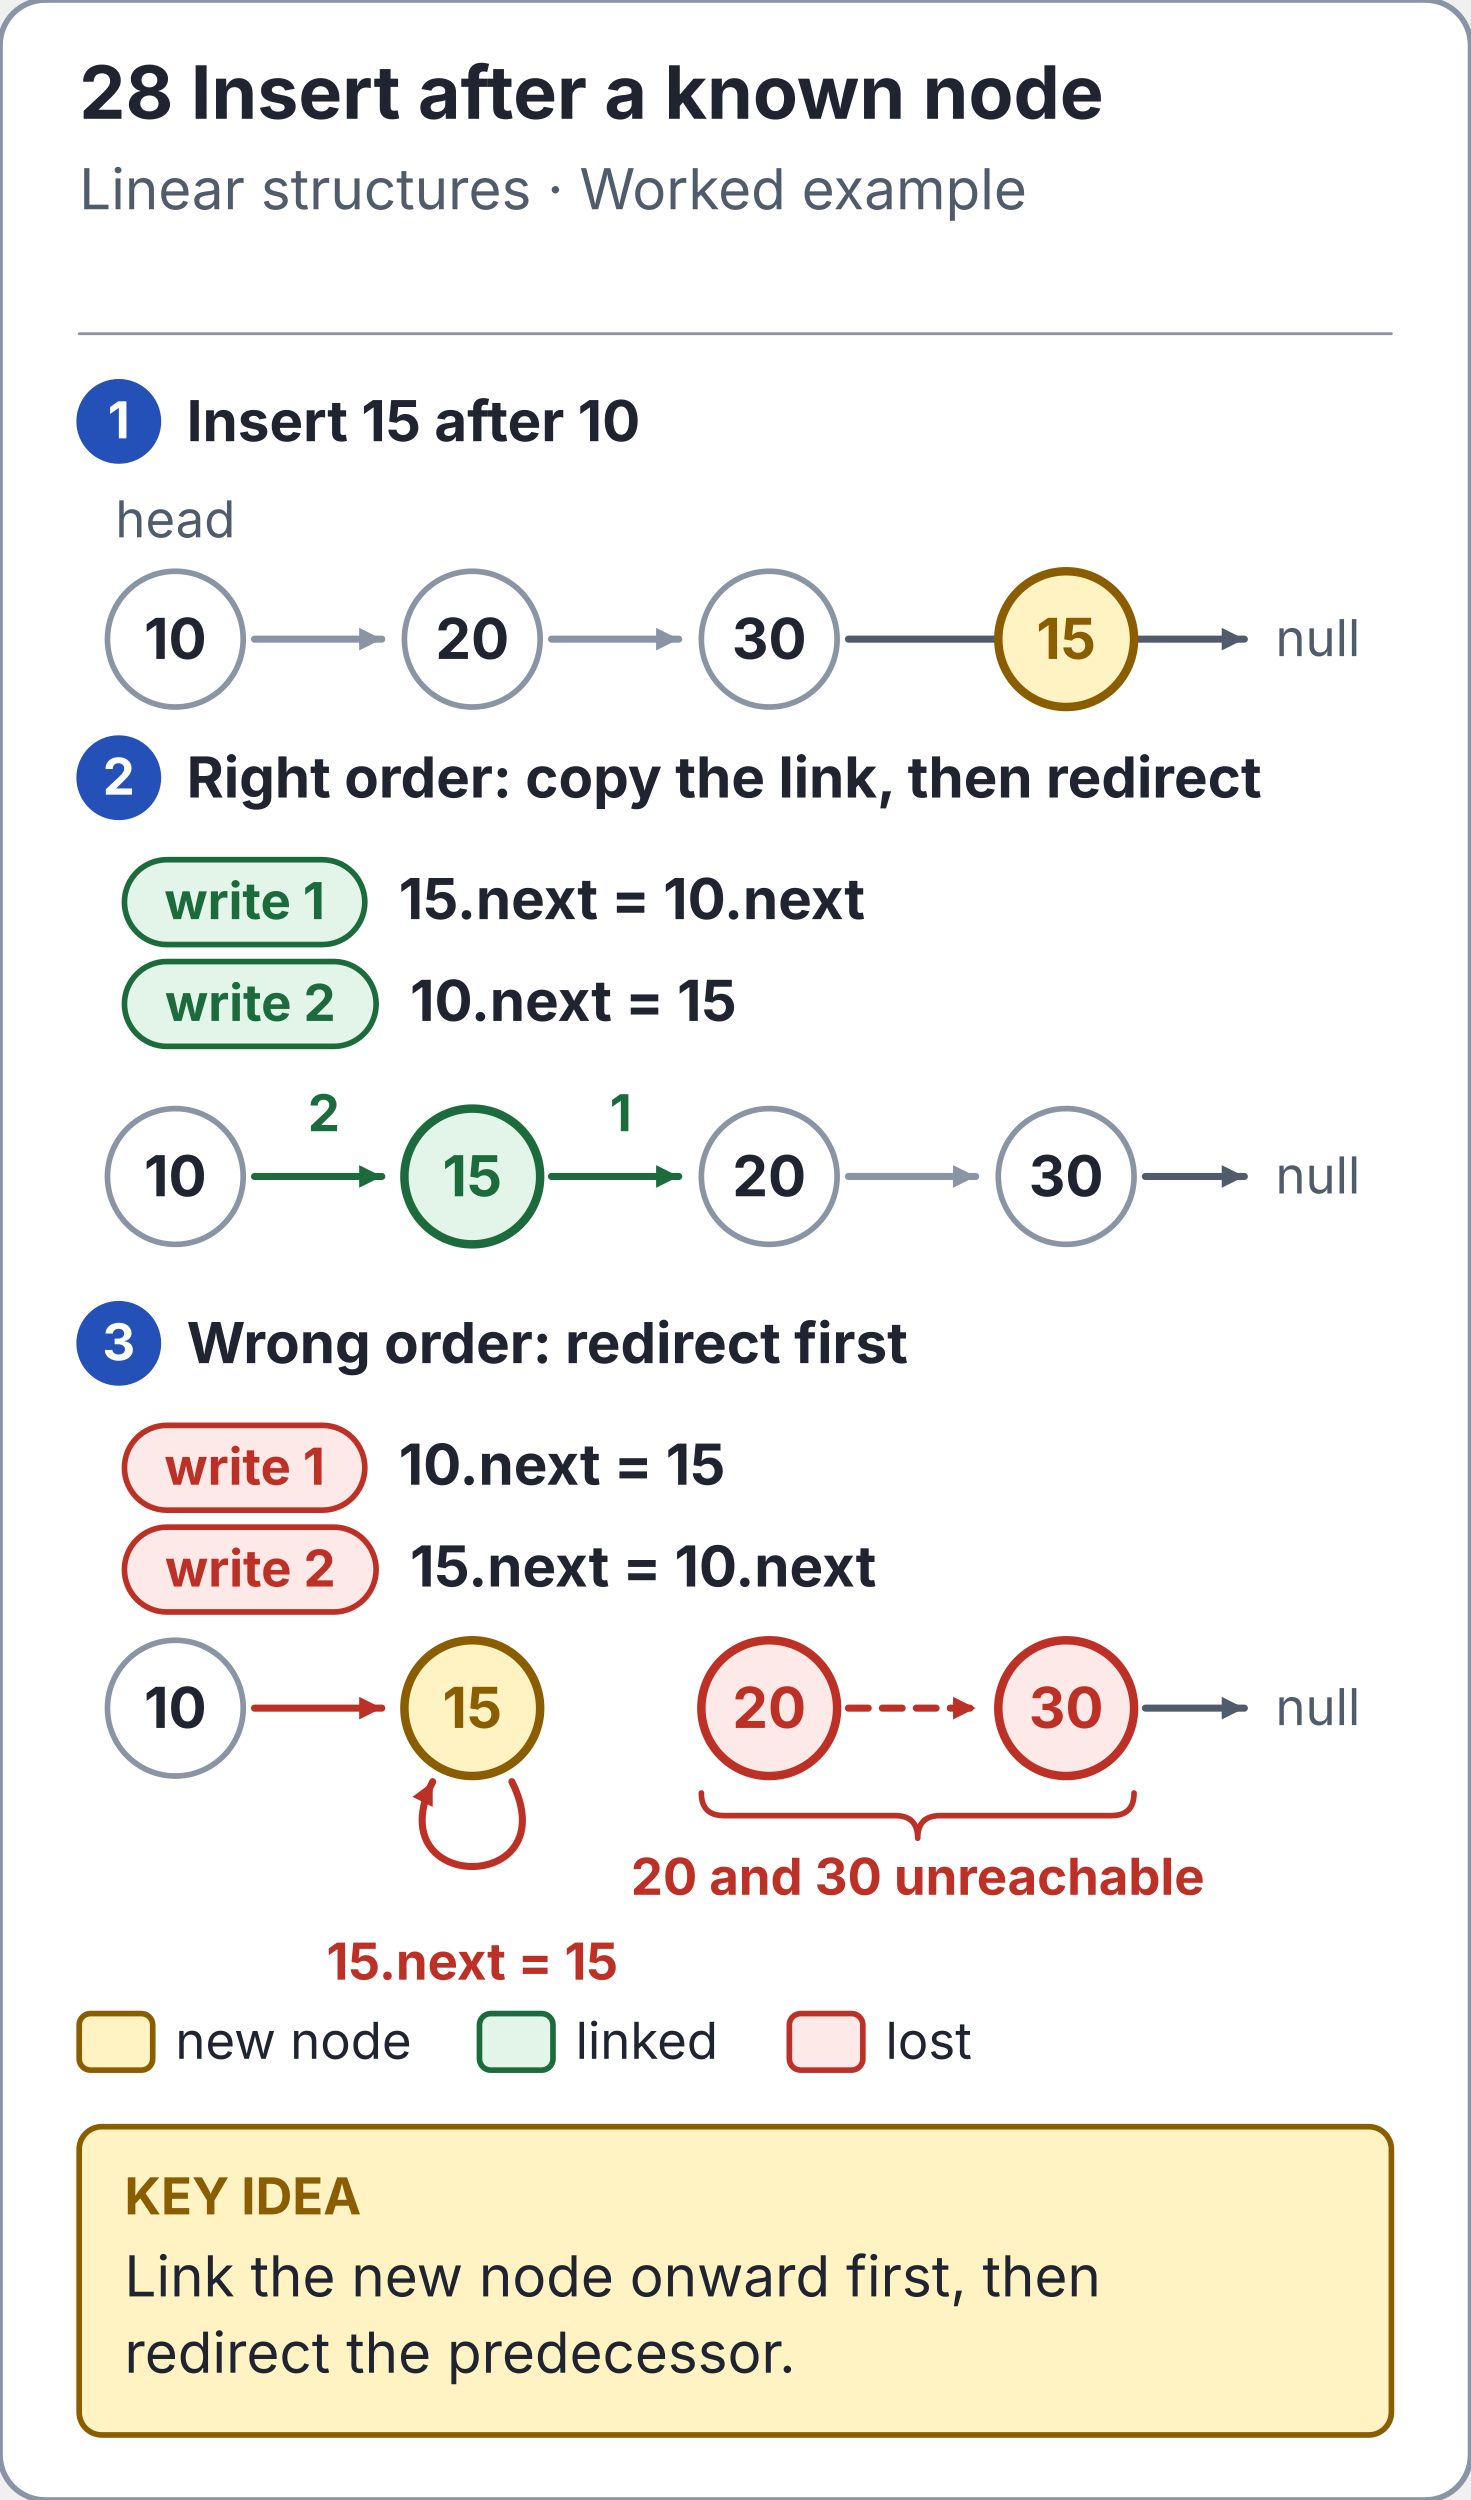
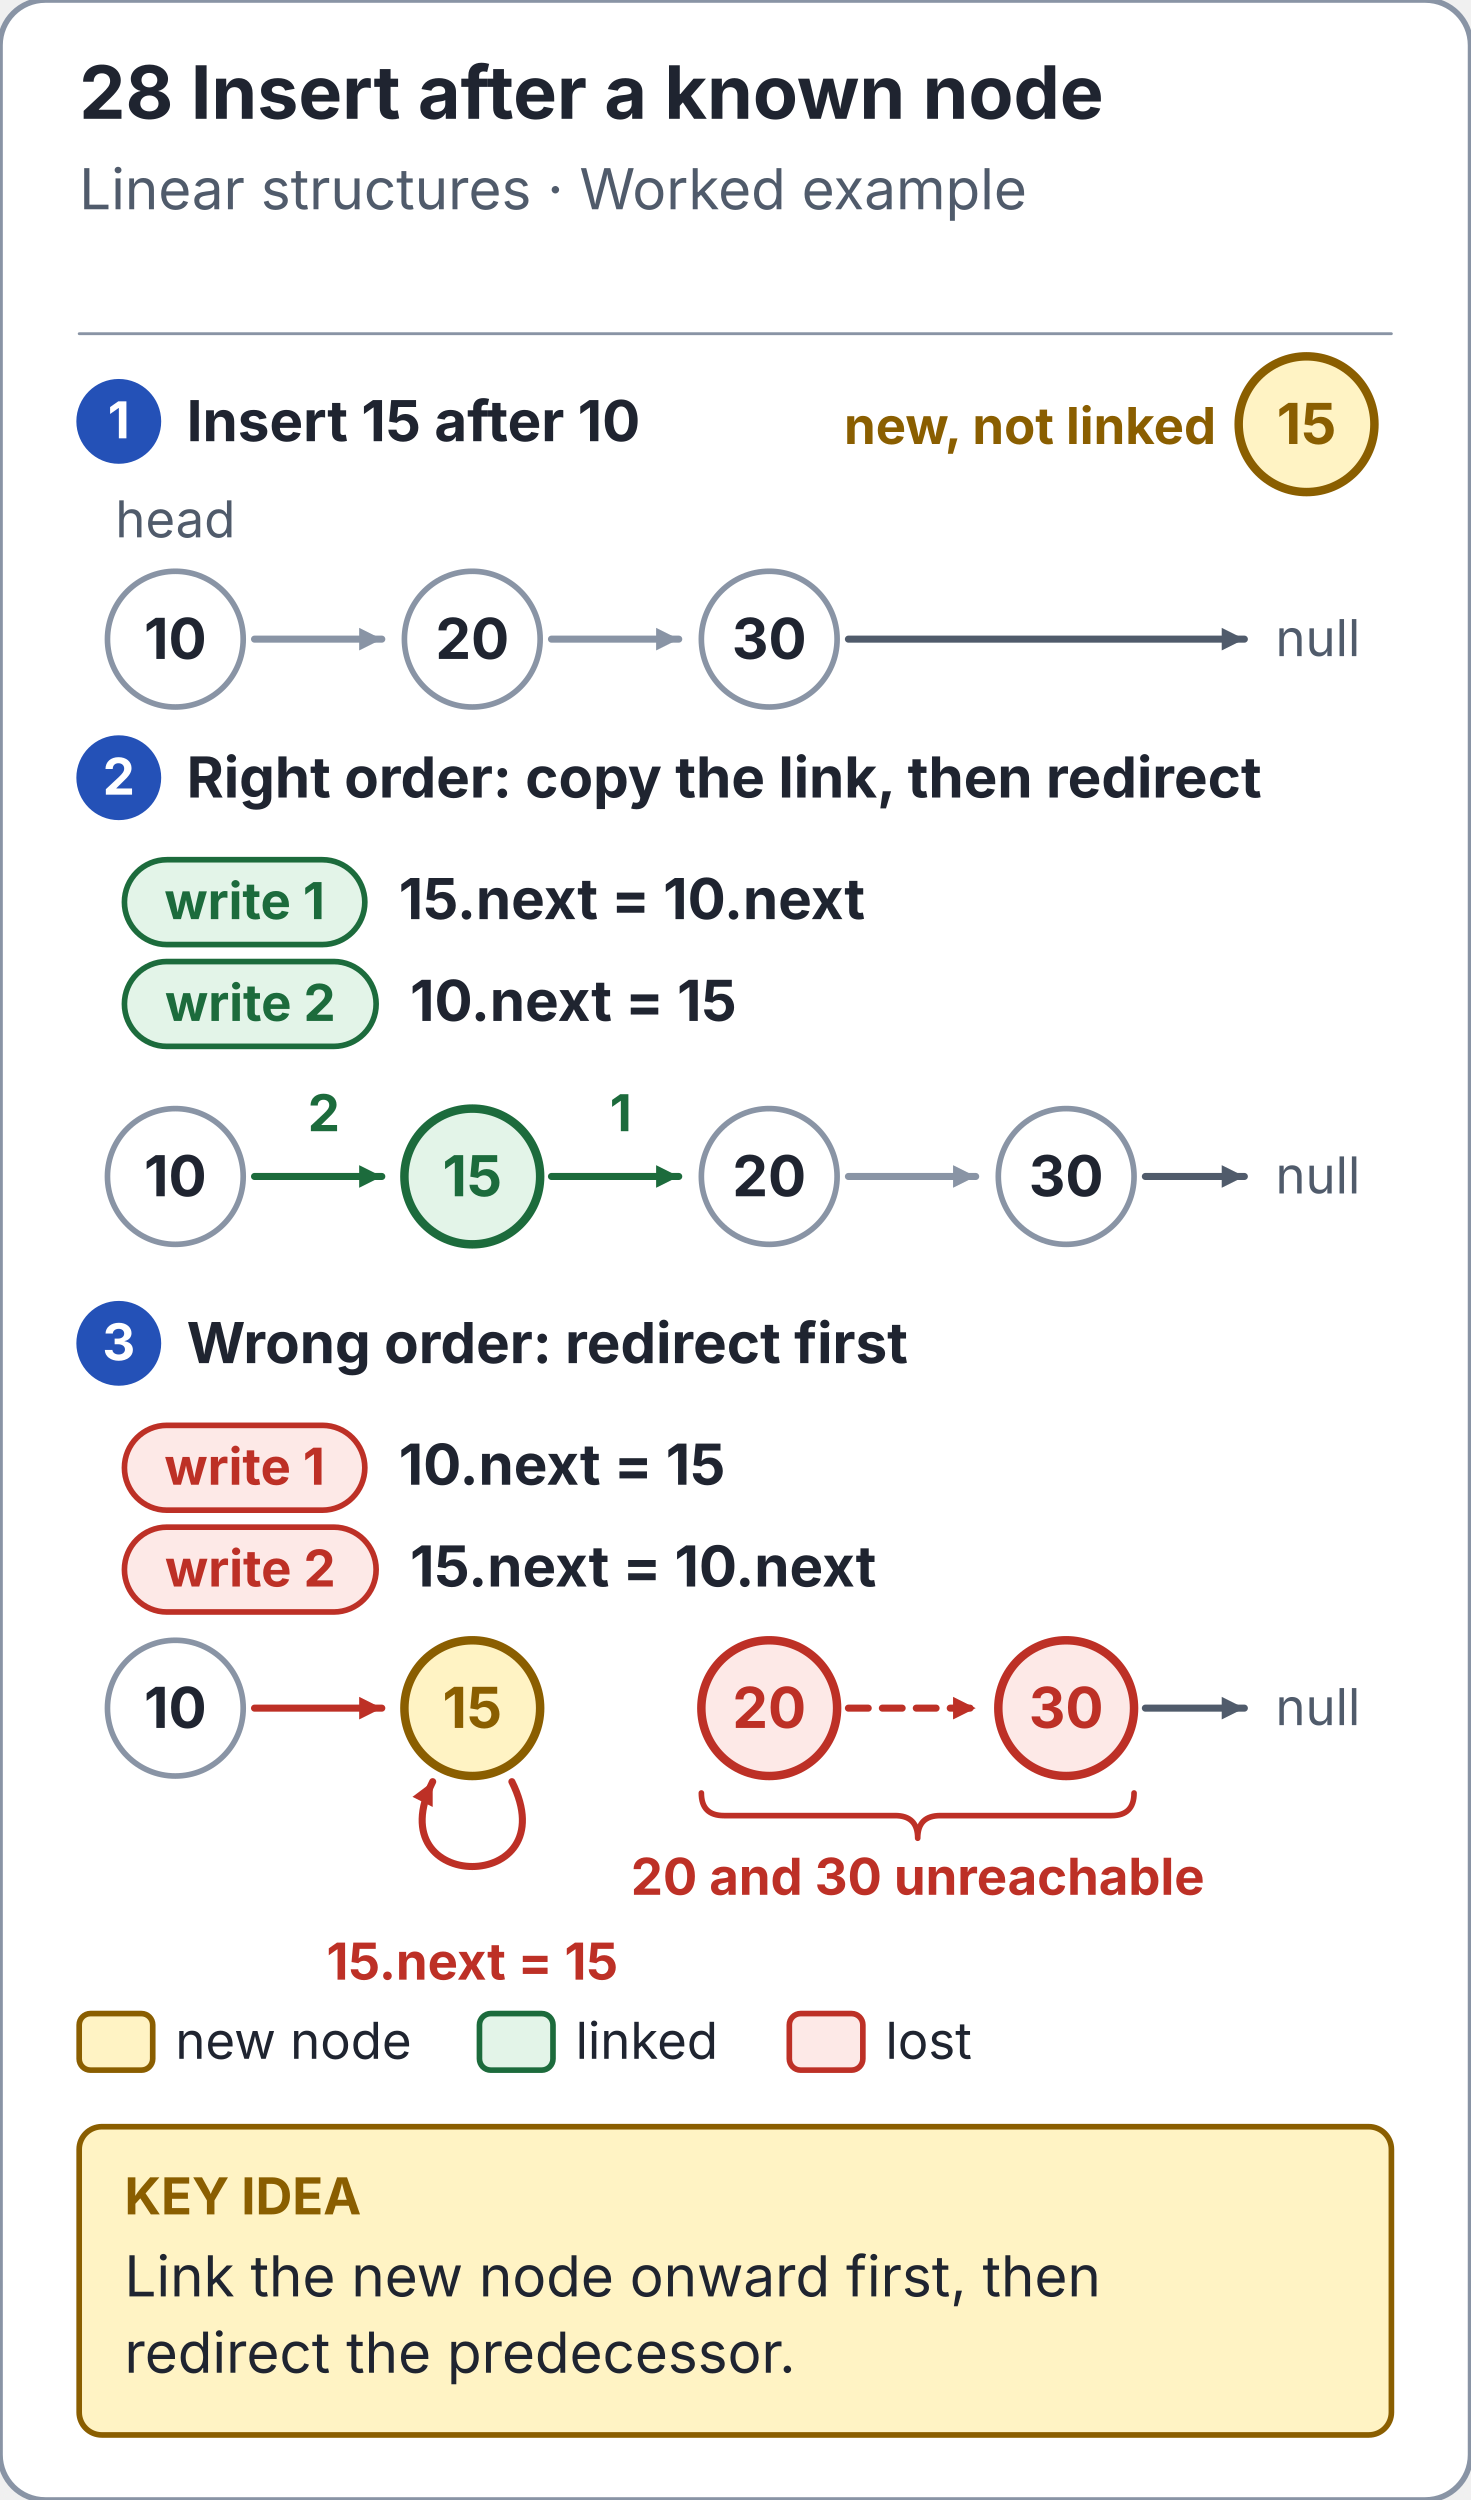
<svg xmlns="http://www.w3.org/2000/svg" viewBox="0 0 520 884" width="520" height="884" role="img" aria-labelledby="title desc">
  <style>text{font-family:system-ui,-apple-system,BlinkMacSystemFont,"Segoe UI",sans-serif} line,path{stroke-linecap:round;stroke-linejoin:round}</style>
  <defs>
    <marker id="singly-insert-after-paper-arrow" markerWidth="9" markerHeight="9" refX="8" refY="4" orient="auto" markerUnits="userSpaceOnUse">
      <path d="M 0 0 L 8 4 L 0 8 Z" fill="#ffffff" />
    </marker>
    <marker id="singly-insert-after-ink-arrow" markerWidth="9" markerHeight="9" refX="8" refY="4" orient="auto" markerUnits="userSpaceOnUse">
      <path d="M 0 0 L 8 4 L 0 8 Z" fill="#1f2430" />
    </marker>
    <marker id="singly-insert-after-muted-arrow" markerWidth="9" markerHeight="9" refX="8" refY="4" orient="auto" markerUnits="userSpaceOnUse">
      <path d="M 0 0 L 8 4 L 0 8 Z" fill="#505b6b" />
    </marker>
    <marker id="singly-insert-after-line-arrow" markerWidth="9" markerHeight="9" refX="8" refY="4" orient="auto" markerUnits="userSpaceOnUse">
      <path d="M 0 0 L 8 4 L 0 8 Z" fill="#8994a5" />
    </marker>
    <marker id="singly-insert-after-blue-arrow" markerWidth="9" markerHeight="9" refX="8" refY="4" orient="auto" markerUnits="userSpaceOnUse">
      <path d="M 0 0 L 8 4 L 0 8 Z" fill="#2451b7" />
    </marker>
    <marker id="singly-insert-after-soft-arrow" markerWidth="9" markerHeight="9" refX="8" refY="4" orient="auto" markerUnits="userSpaceOnUse">
      <path d="M 0 0 L 8 4 L 0 8 Z" fill="#edf2fc" />
    </marker>
    <marker id="singly-insert-after-note-arrow" markerWidth="9" markerHeight="9" refX="8" refY="4" orient="auto" markerUnits="userSpaceOnUse">
      <path d="M 0 0 L 8 4 L 0 8 Z" fill="#fff3c4" />
    </marker>
    <marker id="singly-insert-after-gold-arrow" markerWidth="9" markerHeight="9" refX="8" refY="4" orient="auto" markerUnits="userSpaceOnUse">
      <path d="M 0 0 L 8 4 L 0 8 Z" fill="#8a5e00" />
    </marker>
    <marker id="singly-insert-after-red-arrow" markerWidth="9" markerHeight="9" refX="8" refY="4" orient="auto" markerUnits="userSpaceOnUse">
      <path d="M 0 0 L 8 4 L 0 8 Z" fill="#bd3026" />
    </marker>
    <marker id="singly-insert-after-panel-arrow" markerWidth="9" markerHeight="9" refX="8" refY="4" orient="auto" markerUnits="userSpaceOnUse">
      <path d="M 0 0 L 8 4 L 0 8 Z" fill="#f6f8fb" />
    </marker>
    <marker id="singly-insert-after-green-arrow" markerWidth="9" markerHeight="9" refX="8" refY="4" orient="auto" markerUnits="userSpaceOnUse">
      <path d="M 0 0 L 8 4 L 0 8 Z" fill="#1c6b3c" />
    </marker>
    <marker id="singly-insert-after-mint-arrow" markerWidth="9" markerHeight="9" refX="8" refY="4" orient="auto" markerUnits="userSpaceOnUse">
      <path d="M 0 0 L 8 4 L 0 8 Z" fill="#e3f4e8" />
    </marker>
    <marker id="singly-insert-after-violet-arrow" markerWidth="9" markerHeight="9" refX="8" refY="4" orient="auto" markerUnits="userSpaceOnUse">
      <path d="M 0 0 L 8 4 L 0 8 Z" fill="#6b3fb8" />
    </marker>
    <marker id="singly-insert-after-lilac-arrow" markerWidth="9" markerHeight="9" refX="8" refY="4" orient="auto" markerUnits="userSpaceOnUse">
      <path d="M 0 0 L 8 4 L 0 8 Z" fill="#f0eafb" />
    </marker>
    <marker id="singly-insert-after-rose-arrow" markerWidth="9" markerHeight="9" refX="8" refY="4" orient="auto" markerUnits="userSpaceOnUse">
      <path d="M 0 0 L 8 4 L 0 8 Z" fill="#fde9e7" />
    </marker>
  </defs>
  <rect x="0" y="0" width="520" height="884" rx="16" fill="#ffffff" stroke="#8994a5" stroke-width="2" />
  <text x="28" y="42" font-size="26" fill="#1f2430" text-anchor="start" font-weight="700">28  Insert after a known node</text>
  <text x="28" y="74" font-size="20" fill="#505b6b" text-anchor="start" font-weight="400">Linear structures · Worked example</text>
  <line x1="28" y1="118" x2="492" y2="118" stroke="#8994a5" stroke-width="1" />
  <circle cx="42" cy="149" r="14" fill="#2451b7" stroke="#2451b7" stroke-width="2" />
  <text x="42" y="155" font-size="18" fill="#ffffff" text-anchor="middle" font-weight="700">1</text>
  <text x="66" y="156" font-size="20" fill="#1f2430" text-anchor="start" font-weight="700">Insert 15 after 10</text>
  <circle cx="62" cy="226" r="24" fill="#ffffff" stroke="#8994a5" stroke-width="2" />
  <text x="62" y="233" font-size="20" fill="#1f2430" text-anchor="middle" font-weight="700">10</text>
  <circle cx="167" cy="226" r="24" fill="#ffffff" stroke="#8994a5" stroke-width="2" />
  <text x="167" y="233" font-size="20" fill="#1f2430" text-anchor="middle" font-weight="700">20</text>
  <circle cx="272" cy="226" r="24" fill="#ffffff" stroke="#8994a5" stroke-width="2" />
  <text x="272" y="233" font-size="20" fill="#1f2430" text-anchor="middle" font-weight="700">30</text>
  <text x="62" y="190" font-size="18" fill="#505b6b" text-anchor="middle" font-weight="400">head</text>
  <line x1="90.0" y1="226.0" x2="135.0" y2="226.0" stroke="#8994a5" stroke-width="2.5" marker-end="url(#singly-insert-after-line-arrow)" />
  <line x1="195.0" y1="226.0" x2="240.0" y2="226.0" stroke="#8994a5" stroke-width="2.5" marker-end="url(#singly-insert-after-line-arrow)" />
  <line x1="300" y1="226" x2="440" y2="226" stroke="#505b6b" stroke-width="2.5" marker-end="url(#singly-insert-after-muted-arrow)" />
  <text x="466" y="232" font-size="18" fill="#505b6b" text-anchor="middle" font-weight="400">null</text>
-   <circle cx="377" cy="226" r="24" fill="#fff3c4" stroke="#8a5e00" stroke-width="3" />
-   <text x="377" y="233" font-size="20" fill="#8a5e00" text-anchor="middle" font-weight="700">15</text>
+   <circle cx="462" cy="150" r="24" fill="#fff3c4" stroke="#8a5e00" stroke-width="3" />
+   <text x="462" y="157" font-size="20" fill="#8a5e00" text-anchor="middle" font-weight="700">15</text>
+   <text x="430" y="157" font-size="18" fill="#8a5e00" text-anchor="end" font-weight="700">new, not linked</text>
  <circle cx="42" cy="275" r="14" fill="#2451b7" stroke="#2451b7" stroke-width="2" />
  <text x="42" y="281" font-size="18" fill="#ffffff" text-anchor="middle" font-weight="700">2</text>
  <text x="66" y="282" font-size="20" fill="#1f2430" text-anchor="start" font-weight="700">Right order: copy the link, then redirect</text>
  <rect x="44" y="304" width="85" height="30" rx="15" fill="#e3f4e8" stroke="#1c6b3c" stroke-width="2" />
  <text x="86.5" y="325" font-size="18" fill="#1c6b3c" text-anchor="middle" font-weight="700">write 1</text>
  <text x="141" y="325" font-size="20" fill="#1f2430" text-anchor="start" font-weight="700">15.next = 10.next</text>
  <rect x="44" y="340" width="89" height="30" rx="15" fill="#e3f4e8" stroke="#1c6b3c" stroke-width="2" />
  <text x="88.5" y="361" font-size="18" fill="#1c6b3c" text-anchor="middle" font-weight="700">write 2</text>
  <text x="145" y="361" font-size="20" fill="#1f2430" text-anchor="start" font-weight="700">10.next = 15</text>
  <circle cx="62" cy="416" r="24" fill="#ffffff" stroke="#8994a5" stroke-width="2" />
  <text x="62" y="423" font-size="20" fill="#1f2430" text-anchor="middle" font-weight="700">10</text>
  <circle cx="167" cy="416" r="24" fill="#e3f4e8" stroke="#1c6b3c" stroke-width="3" />
  <text x="167" y="423" font-size="20" fill="#1c6b3c" text-anchor="middle" font-weight="700">15</text>
  <circle cx="272" cy="416" r="24" fill="#ffffff" stroke="#8994a5" stroke-width="2" />
  <text x="272" y="423" font-size="20" fill="#1f2430" text-anchor="middle" font-weight="700">20</text>
  <circle cx="377" cy="416" r="24" fill="#ffffff" stroke="#8994a5" stroke-width="2" />
  <text x="377" y="423" font-size="20" fill="#1f2430" text-anchor="middle" font-weight="700">30</text>
  <line x1="90.0" y1="416.0" x2="135.0" y2="416.0" stroke="#1c6b3c" stroke-width="2.5" marker-end="url(#singly-insert-after-green-arrow)" />
  <text x="114.5" y="400.0" font-size="18" fill="#1c6b3c" text-anchor="middle" font-weight="700">2</text>
  <line x1="195.0" y1="416.0" x2="240.0" y2="416.0" stroke="#1c6b3c" stroke-width="2.5" marker-end="url(#singly-insert-after-green-arrow)" />
  <text x="219.5" y="400.0" font-size="18" fill="#1c6b3c" text-anchor="middle" font-weight="700">1</text>
  <line x1="300.0" y1="416.0" x2="345.0" y2="416.0" stroke="#8994a5" stroke-width="2.5" marker-end="url(#singly-insert-after-line-arrow)" />
  <line x1="405" y1="416" x2="440" y2="416" stroke="#505b6b" stroke-width="2.5" marker-end="url(#singly-insert-after-muted-arrow)" />
  <text x="466" y="422" font-size="18" fill="#505b6b" text-anchor="middle" font-weight="400">null</text>
  <circle cx="42" cy="475" r="14" fill="#2451b7" stroke="#2451b7" stroke-width="2" />
  <text x="42" y="481" font-size="18" fill="#ffffff" text-anchor="middle" font-weight="700">3</text>
  <text x="66" y="482" font-size="20" fill="#1f2430" text-anchor="start" font-weight="700">Wrong order: redirect first</text>
  <rect x="44" y="504" width="85" height="30" rx="15" fill="#fde9e7" stroke="#bd3026" stroke-width="2" />
  <text x="86.5" y="525" font-size="18" fill="#bd3026" text-anchor="middle" font-weight="700">write 1</text>
  <text x="141" y="525" font-size="20" fill="#1f2430" text-anchor="start" font-weight="700">10.next = 15</text>
  <rect x="44" y="540" width="89" height="30" rx="15" fill="#fde9e7" stroke="#bd3026" stroke-width="2" />
  <text x="88.5" y="561" font-size="18" fill="#bd3026" text-anchor="middle" font-weight="700">write 2</text>
  <text x="145" y="561" font-size="20" fill="#1f2430" text-anchor="start" font-weight="700">15.next = 10.next</text>
  <circle cx="62" cy="604" r="24" fill="#ffffff" stroke="#8994a5" stroke-width="2" />
  <text x="62" y="611" font-size="20" fill="#1f2430" text-anchor="middle" font-weight="700">10</text>
  <circle cx="167" cy="604" r="24" fill="#fff3c4" stroke="#8a5e00" stroke-width="3" />
  <text x="167" y="611" font-size="20" fill="#8a5e00" text-anchor="middle" font-weight="700">15</text>
  <circle cx="272" cy="604" r="24" fill="#fde9e7" stroke="#bd3026" stroke-width="3" />
  <text x="272" y="611" font-size="20" fill="#bd3026" text-anchor="middle" font-weight="700">20</text>
  <circle cx="377" cy="604" r="24" fill="#fde9e7" stroke="#bd3026" stroke-width="3" />
  <text x="377" y="611" font-size="20" fill="#bd3026" text-anchor="middle" font-weight="700">30</text>
  <line x1="90.0" y1="604.0" x2="135.0" y2="604.0" stroke="#bd3026" stroke-width="2.5" marker-end="url(#singly-insert-after-red-arrow)" />
  <line x1="300.0" y1="604.0" x2="345.0" y2="604.0" stroke="#bd3026" stroke-width="2.5" stroke-dasharray="7 5" marker-end="url(#singly-insert-after-red-arrow)" />
  <line x1="405" y1="604" x2="440" y2="604" stroke="#505b6b" stroke-width="2.5" marker-end="url(#singly-insert-after-muted-arrow)" />
  <text x="466" y="610" font-size="18" fill="#505b6b" text-anchor="middle" font-weight="400">null</text>
  <path d="M 181 630 C 201 670 133 670 153 630" fill="none" stroke="#bd3026" stroke-width="2.5" marker-end="url(#singly-insert-after-red-arrow)" />
  <text x="167" y="700" font-size="18" fill="#bd3026" text-anchor="middle" font-weight="700">15.next = 15</text>
  <path d="M 248 634 Q 248 642 256 642 H 316.5 Q 324.5 642 324.5 650 Q 324.5 642 332.5 642 H 393 Q 401 642 401 634" fill="none" stroke="#bd3026" stroke-width="2" />
  <text x="324.5" y="670" font-size="18" fill="#bd3026" text-anchor="middle" font-weight="700">20 and 30 unreachable</text>
  <rect x="28" y="712" width="26" height="20" rx="4" fill="#fff3c4" stroke="#8a5e00" stroke-width="2" />
  <text x="62" y="728" font-size="18" fill="#1f2430" text-anchor="start" font-weight="400">new node</text>
  <rect x="169.536" y="712" width="26" height="20" rx="4" fill="#e3f4e8" stroke="#1c6b3c" stroke-width="2" />
  <text x="203.536" y="728" font-size="18" fill="#1f2430" text-anchor="start" font-weight="400">linked</text>
  <rect x="279.104" y="712" width="26" height="20" rx="4" fill="#fde9e7" stroke="#bd3026" stroke-width="2" />
  <text x="313.104" y="728" font-size="18" fill="#1f2430" text-anchor="start" font-weight="400">lost</text>
  <rect x="28" y="752" width="464" height="109" rx="8" fill="#fff3c4" stroke="#8a5e00" stroke-width="2" />
  <text x="44" y="783" font-size="18" fill="#8a5e00" text-anchor="start" font-weight="700">KEY IDEA</text>
  <text x="44" y="812" font-size="20" fill="#1f2430" text-anchor="start" font-weight="400">Link the new node onward first, then</text>
  <text x="44" y="839" font-size="20" fill="#1f2430" text-anchor="start" font-weight="400">redirect the predecessor.</text>
</svg>
